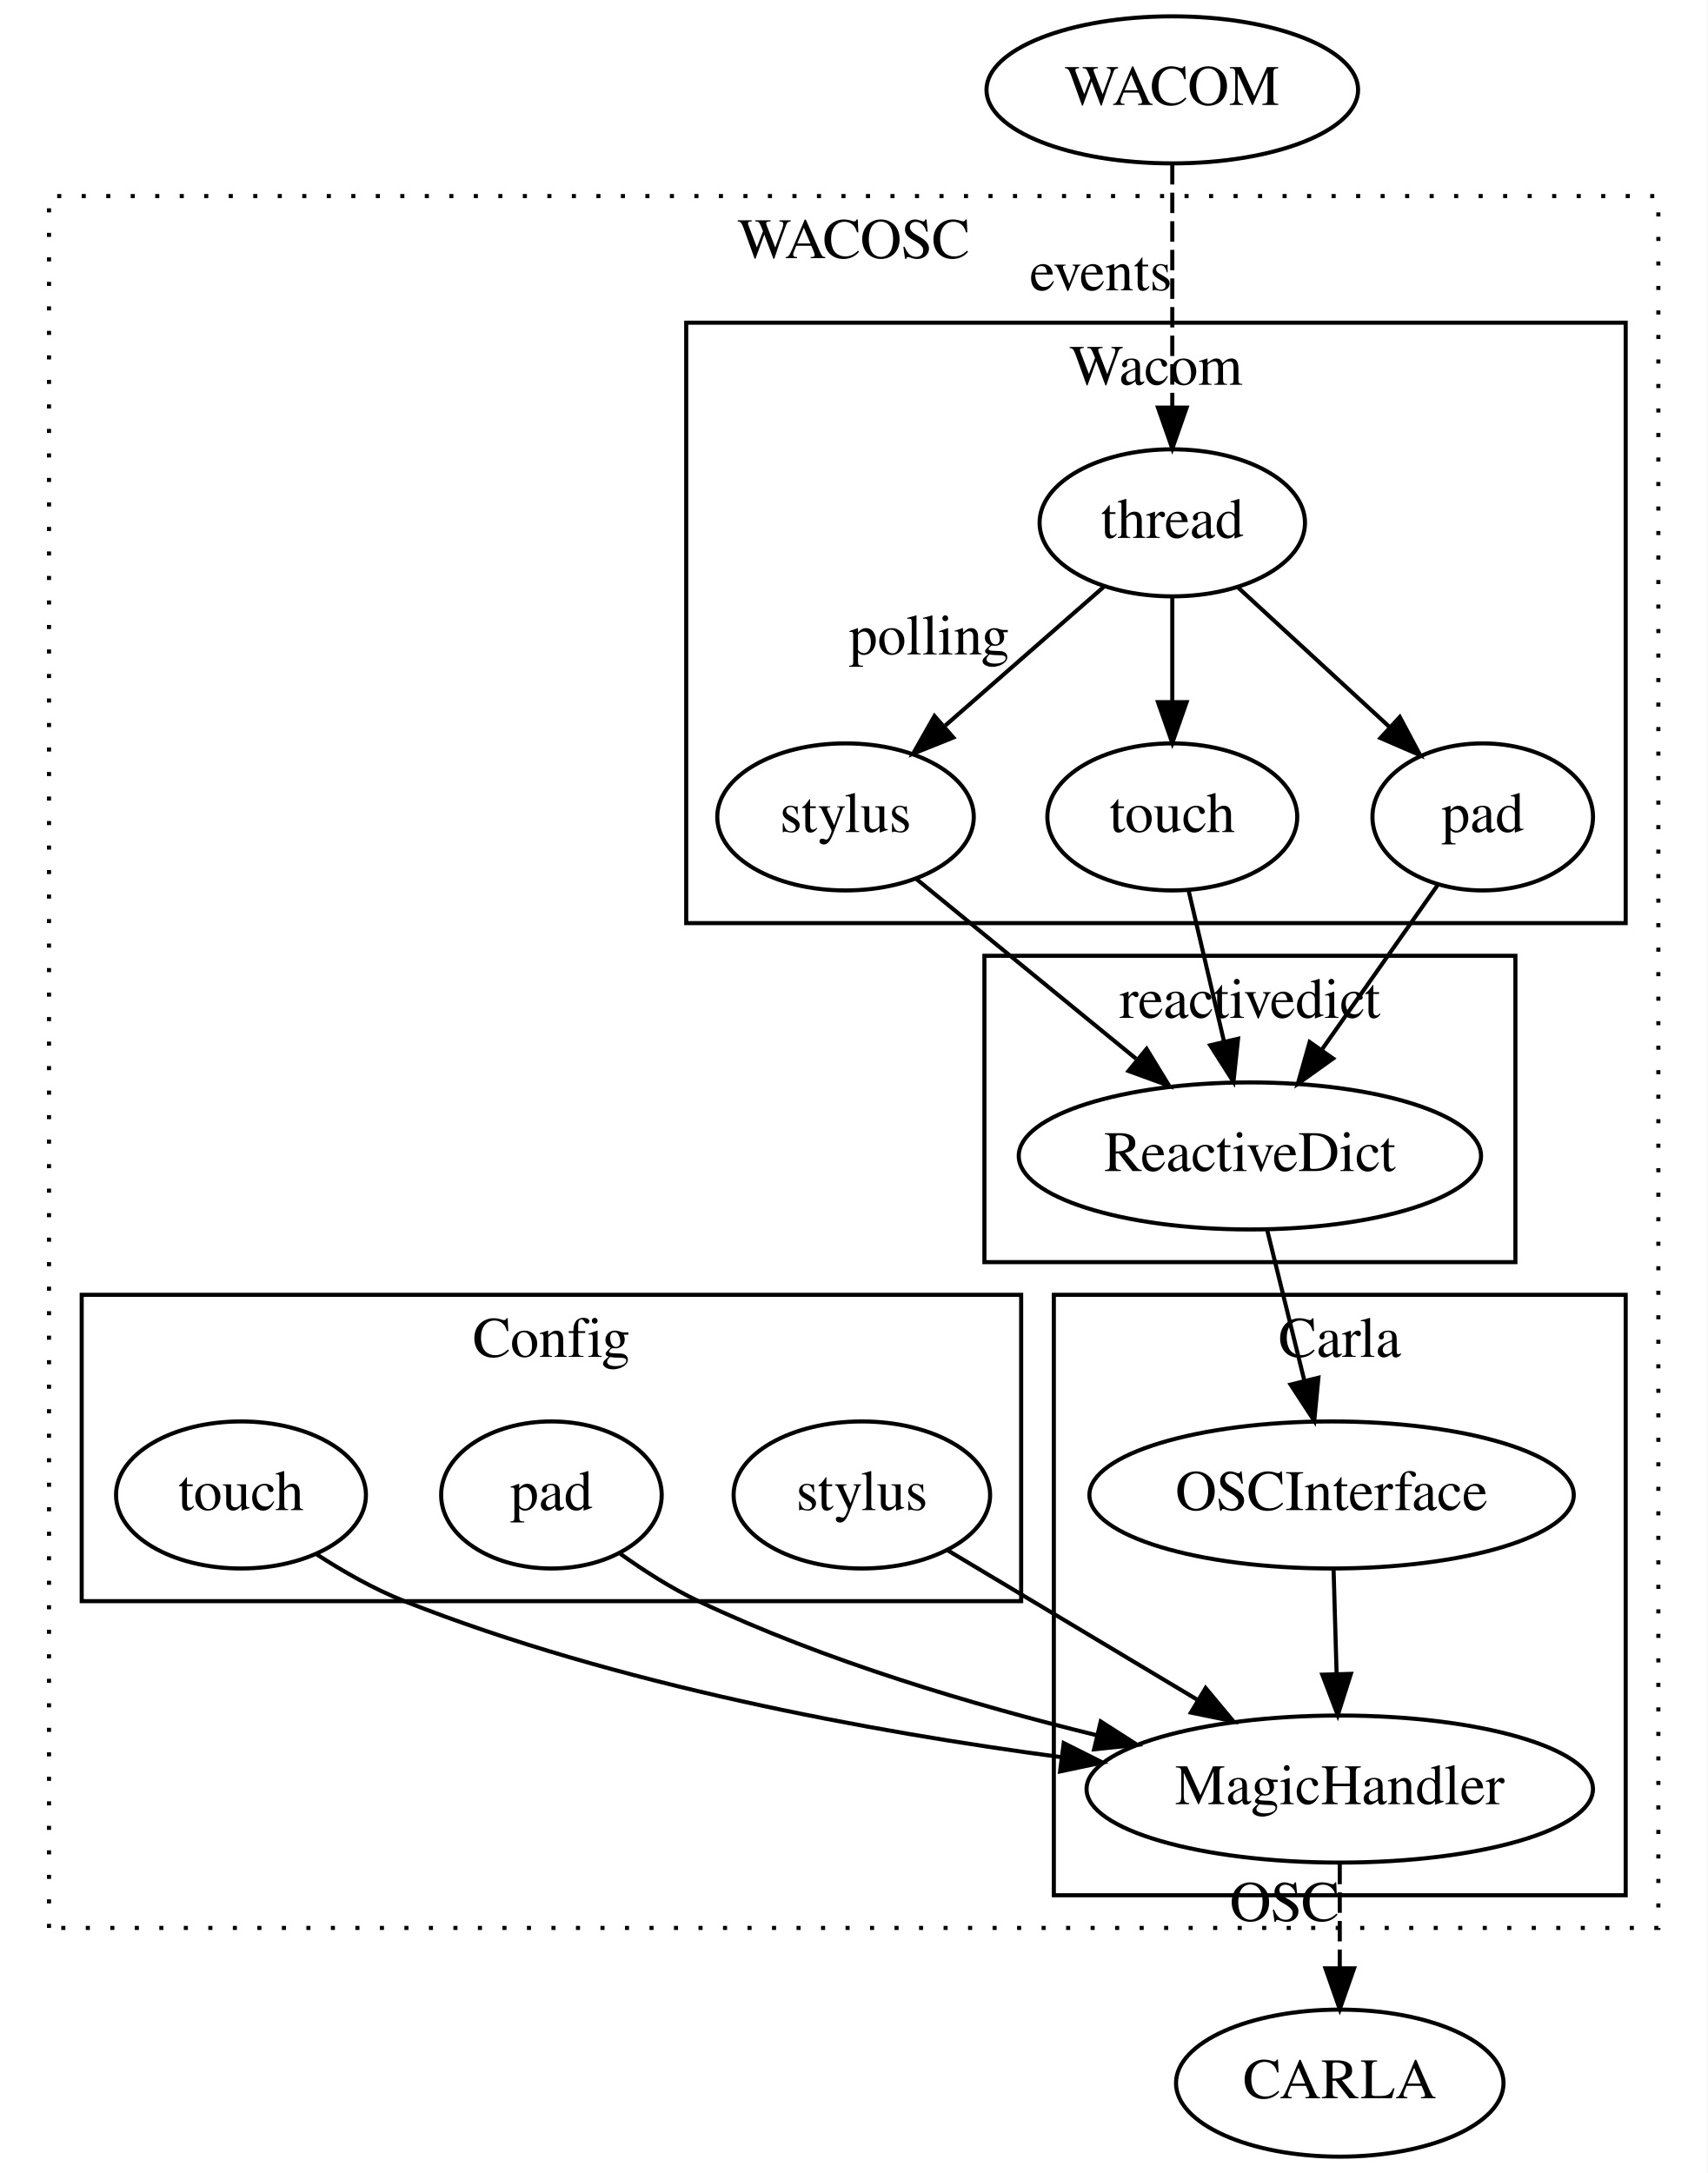
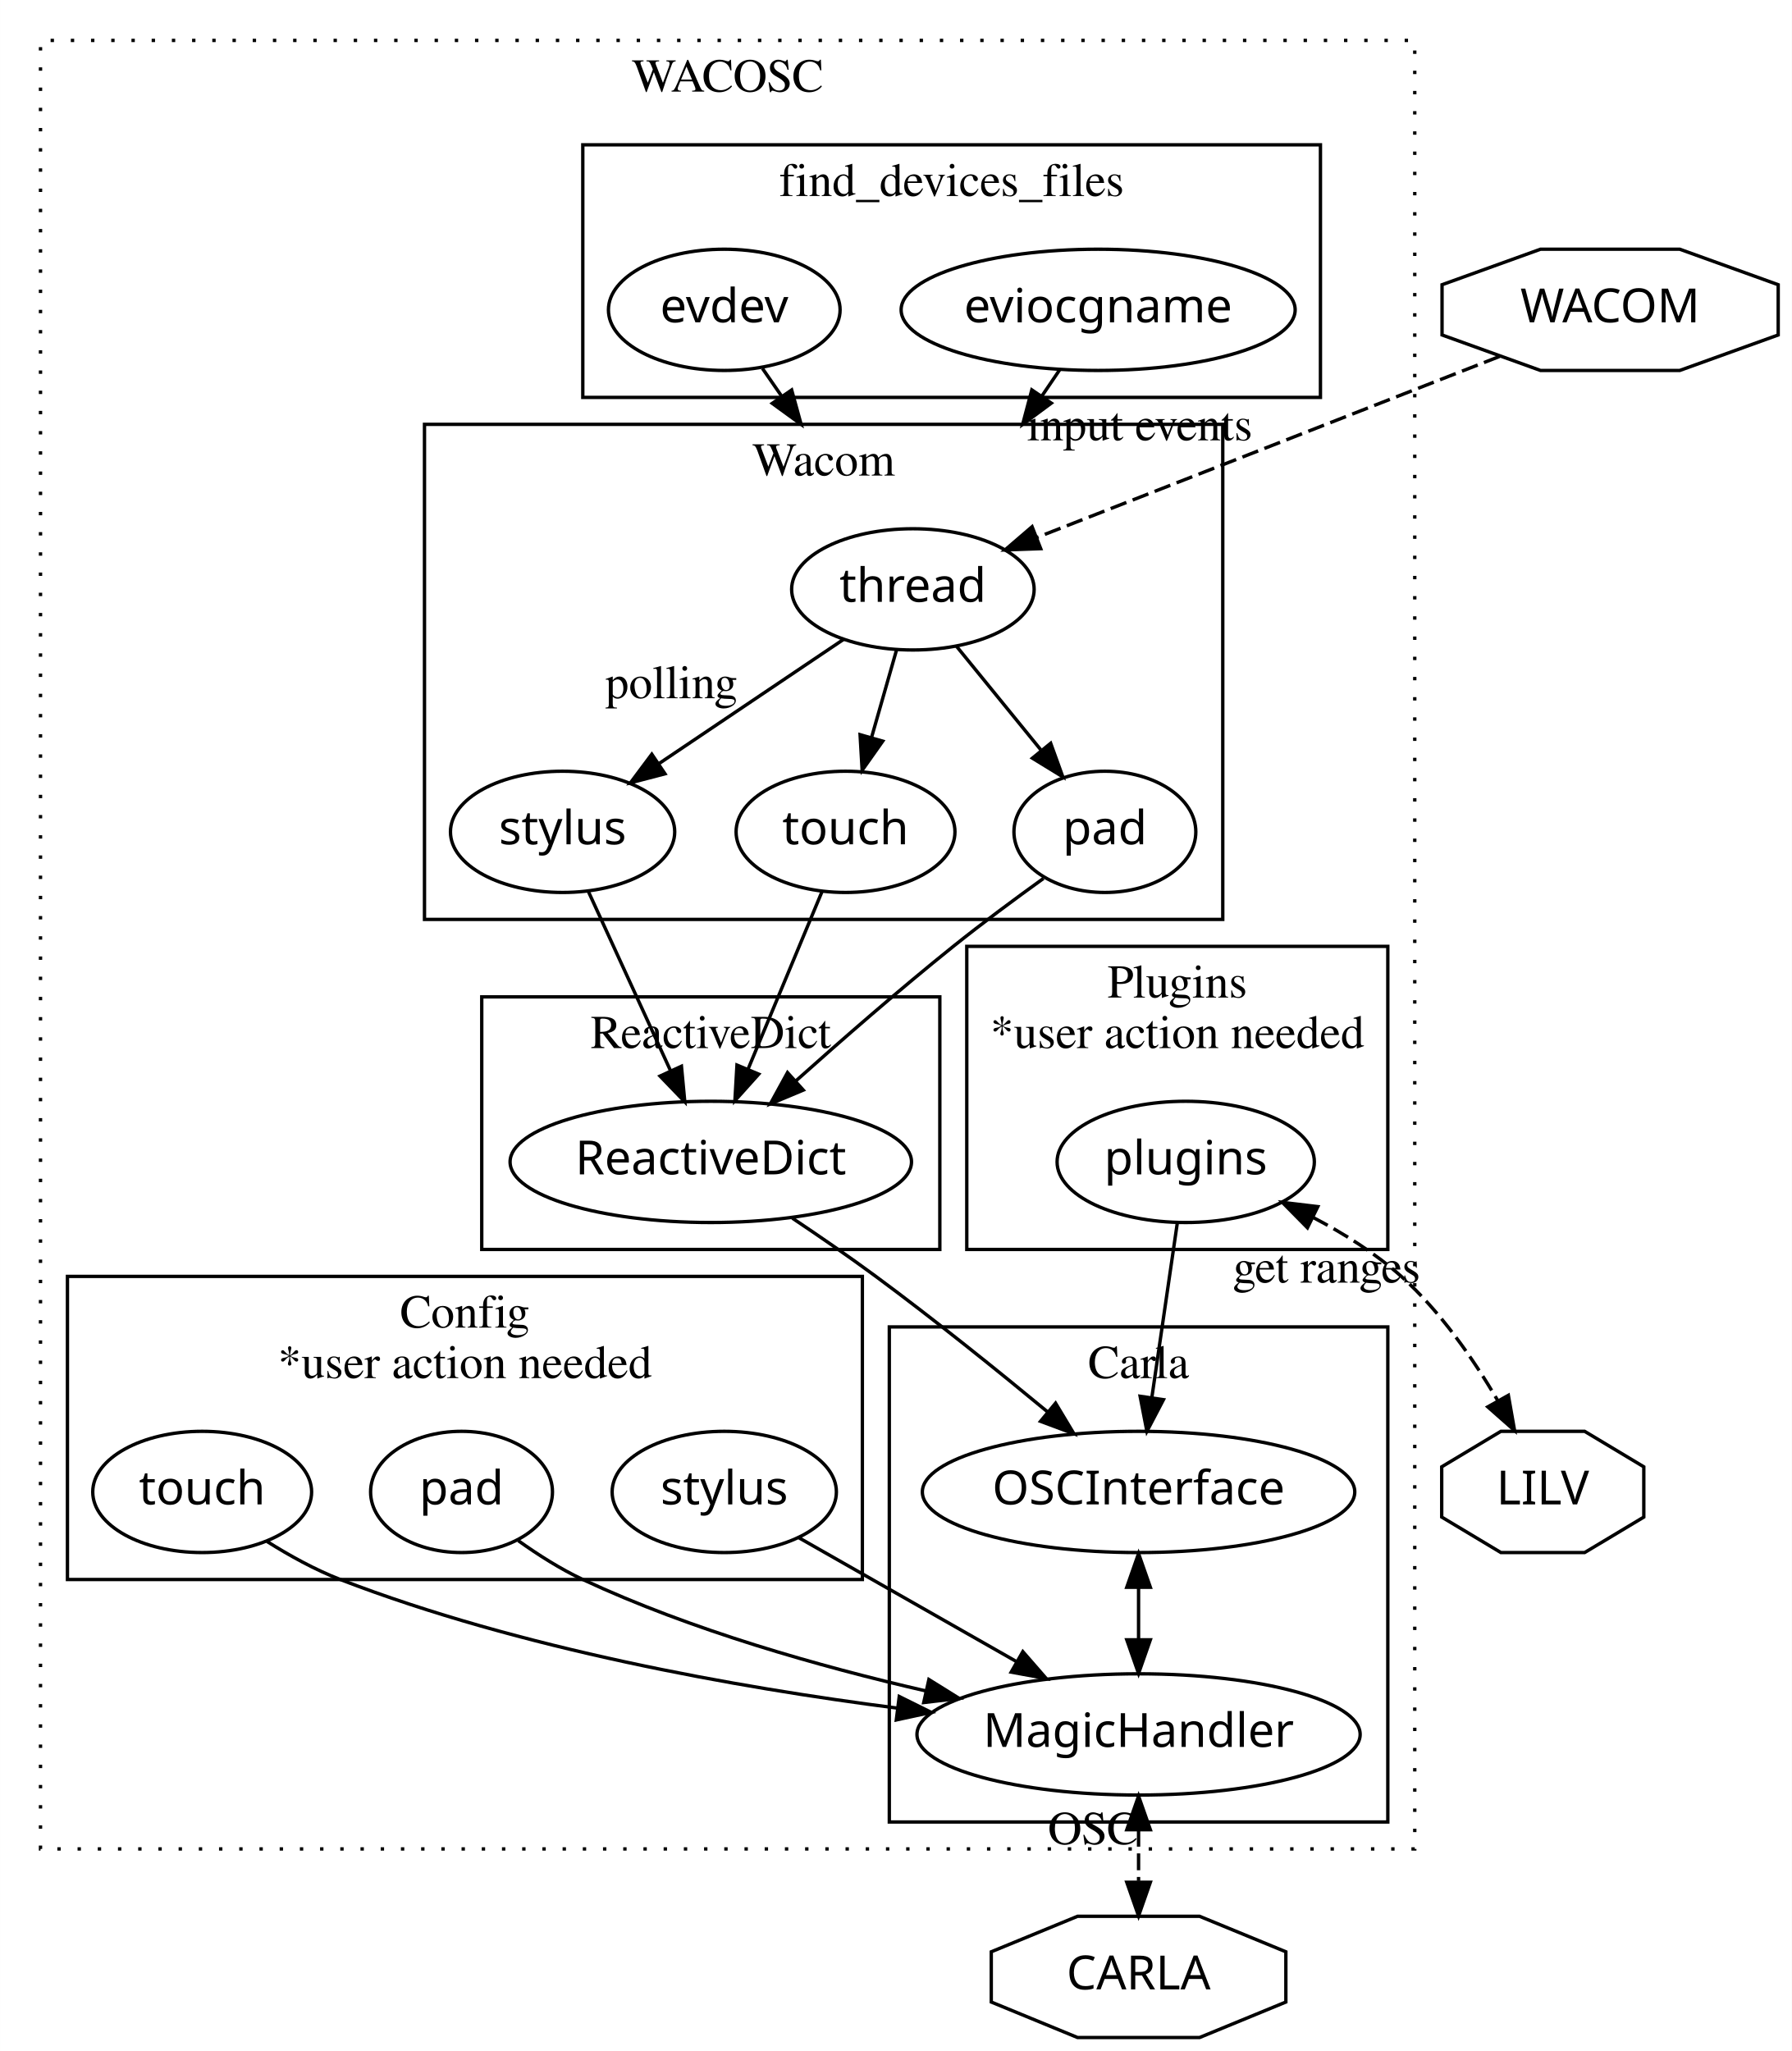
- <svg xmlns="http://www.w3.org/2000/svg" width="418pt" height="532pt" viewBox="0.00 0.00 418.00 532.00">
-   <g id="graph0" class="graph" transform="scale(1 1) rotate(0) translate(4 528)">
-     <polygon fill="white" stroke="transparent" points="-4,4 -4,-528 414,-528 414,4 -4,4" />
+ <svg xmlns="http://www.w3.org/2000/svg" width="532pt" height="609pt" viewBox="0.00 0.00 531.95 609.00">
+   <g id="graph0" class="graph" transform="scale(1 1) rotate(0) translate(4 605)">
+     <polygon fill="white" stroke="transparent" points="-4,4 -4,-605 527.95,-605 527.95,4 -4,4" />
    <g id="clust1" class="cluster">
-       <polygon fill="none" stroke="black" stroke-dasharray="1,5" points="8,-56 8,-480 402,-480 402,-56 8,-56" />
-       <text text-anchor="middle" x="205" y="-464.8" font-family="Times,serif" font-size="14.00">WACOSC</text>
+       <polygon fill="none" stroke="black" stroke-dasharray="1,5" points="8,-56 8,-593 416,-593 416,-56 8,-56" />
+       <text text-anchor="middle" x="212" y="-577.8" font-family="Times,serif" font-size="14.00">WACOSC</text>
    </g>
    <g id="clust2" class="cluster">
-       <polygon fill="none" stroke="black" points="254,-64 254,-211 394,-211 394,-64 254,-64" />
-       <text text-anchor="middle" x="324" y="-195.8" font-family="Times,serif" font-size="14.00">Carla</text>
+       <polygon fill="none" stroke="black" points="169,-487 169,-562 388,-562 388,-487 169,-487" />
+       <text text-anchor="middle" x="278.5" y="-546.8" font-family="Times,serif" font-size="14.00">find_devices_files</text>
    </g>
    <g id="clust3" class="cluster">
-       <polygon fill="none" stroke="black" points="164,-302 164,-449 394,-449 394,-302 164,-302" />
-       <text text-anchor="middle" x="279" y="-433.8" font-family="Times,serif" font-size="14.00">Wacom</text>
+       <polygon fill="none" stroke="black" points="260,-64 260,-211 408,-211 408,-64 260,-64" />
+       <text text-anchor="middle" x="334" y="-195.8" font-family="Times,serif" font-size="14.00">Carla</text>
    </g>
    <g id="clust4" class="cluster">
-       <polygon fill="none" stroke="black" points="237,-219 237,-294 367,-294 367,-219 237,-219" />
-       <text text-anchor="middle" x="302" y="-278.8" font-family="Times,serif" font-size="14.00">reactivedict</text>
+       <polygon fill="none" stroke="black" points="122,-332 122,-479 359,-479 359,-332 122,-332" />
+       <text text-anchor="middle" x="240.5" y="-463.8" font-family="Times,serif" font-size="14.00">Wacom</text>
    </g>
    <g id="clust5" class="cluster">
-       <polygon fill="none" stroke="black" points="16,-136 16,-211 246,-211 246,-136 16,-136" />
-       <text text-anchor="middle" x="131" y="-195.8" font-family="Times,serif" font-size="14.00">Config</text>
+       <polygon fill="none" stroke="black" points="139,-234 139,-309 275,-309 275,-234 139,-234" />
+       <text text-anchor="middle" x="207" y="-293.8" font-family="Times,serif" font-size="14.00">ReactiveDict</text>
+     </g>
+     <g id="clust6" class="cluster">
+       <polygon fill="none" stroke="black" points="283,-234 283,-324 408,-324 408,-234 283,-234" />
+       <text text-anchor="middle" x="345.5" y="-308.8" font-family="Times,serif" font-size="14.00">Plugins</text>
+       <text text-anchor="middle" x="345.5" y="-293.8" font-family="Times,serif" font-size="14.00">*user action needed</text>
+     </g>
+     <g id="clust7" class="cluster">
+       <polygon fill="none" stroke="black" points="16,-136 16,-226 252,-226 252,-136 16,-136" />
+       <text text-anchor="middle" x="134" y="-210.8" font-family="Times,serif" font-size="14.00">Config</text>
+       <text text-anchor="middle" x="134" y="-195.8" font-family="Times,serif" font-size="14.00">*user action needed</text>
    </g>
    <g id="node1" class="node">
-       <ellipse fill="none" stroke="black" cx="322" cy="-162" rx="59.29" ry="18" />
-       <text text-anchor="middle" x="322" y="-158.3" font-family="Times,serif" font-size="14.00">OSCInterface</text>
+       <ellipse fill="none" stroke="black" cx="322" cy="-513" rx="58.49" ry="18" />
+       <text text-anchor="middle" x="322" y="-509.3" font-family="Handlee" font-size="14.00">eviocgname</text>
+     </g>
+     <g id="node8" class="node">
+       <ellipse fill="none" stroke="black" cx="267" cy="-430" rx="36" ry="18" />
+       <text text-anchor="middle" x="267" y="-426.3" font-family="Handlee" font-size="14.00">thread</text>
+     </g>
+     <g id="edge1" class="edge">
+       <path fill="none" stroke="black" d="M310.6,-495.22C308.95,-492.78 307.18,-490.17 305.33,-487.45" />
+       <polygon fill="black" stroke="black" points="308.1,-485.3 299.59,-479 302.31,-489.23 308.1,-485.3" />
    </g>
    <g id="node2" class="node">
-       <ellipse fill="none" stroke="black" cx="324" cy="-90" rx="61.99" ry="18" />
-       <text text-anchor="middle" x="324" y="-86.3" font-family="Times,serif" font-size="14.00">MagicHandler</text>
+       <ellipse fill="none" stroke="black" cx="211" cy="-513" rx="34.39" ry="18" />
+       <text text-anchor="middle" x="211" y="-509.3" font-family="Handlee" font-size="14.00">evdev</text>
+     </g>
+     <g id="edge2" class="edge">
+       <path fill="none" stroke="black" d="M222.33,-495.61C224.1,-493.05 226.01,-490.29 228,-487.41" />
+       <polygon fill="black" stroke="black" points="231.01,-489.21 233.82,-479 225.25,-485.23 231.01,-489.21" />
+     </g>
+     <g id="node3" class="node">
+       <ellipse fill="none" stroke="black" cx="334" cy="-162" rx="64.19" ry="18" />
+       <text text-anchor="middle" x="334" y="-158.3" font-family="Handlee" font-size="14.00">OSCInterface</text>
+     </g>
+     <g id="node4" class="node">
+       <ellipse fill="none" stroke="black" cx="334" cy="-90" rx="65.79" ry="18" />
+       <text text-anchor="middle" x="334" y="-86.3" font-family="Handlee" font-size="14.00">MagicHandler</text>
+     </g>
+     <g id="edge11" class="edge">
+       <path fill="none" stroke="black" d="M334,-133.67C334,-128.69 334,-123.49 334,-118.51" />
+       <polygon fill="black" stroke="black" points="330.5,-133.7 334,-143.7 337.5,-133.7 330.5,-133.7" />
+       <polygon fill="black" stroke="black" points="337.5,-118.1 334,-108.1 330.5,-118.1 337.5,-118.1" />
+     </g>
+     <g id="node14" class="node">
+       <polygon fill="none" stroke="black" points="377.73,-10.54 377.73,-25.46 352.11,-36 315.89,-36 290.27,-25.46 290.27,-10.54 315.89,0 352.11,0 377.73,-10.54" />
+       <text text-anchor="middle" x="334" y="-14.3" font-family="Handlee" font-size="14.00">CARLA</text>
+     </g>
+     <g id="edge15" class="edge">
+       <path fill="none" stroke="black" stroke-dasharray="5,2" d="M334,-61.67C334,-56.69 334,-51.49 334,-46.51" />
+       <polygon fill="black" stroke="black" points="330.5,-61.7 334,-71.7 337.5,-61.7 330.5,-61.7" />
+       <polygon fill="black" stroke="black" points="337.5,-46.1 334,-36.1 330.5,-46.1 337.5,-46.1" />
+       <text text-anchor="middle" x="320.5" y="-57.41" font-family="Times,serif" font-size="14.00">OSC</text>
+     </g>
+     <g id="node5" class="node">
+       <ellipse fill="none" stroke="black" cx="163" cy="-358" rx="33.29" ry="18" />
+       <text text-anchor="middle" x="163" y="-354.3" font-family="Handlee" font-size="14.00">stylus</text>
+     </g>
+     <g id="node9" class="node">
+       <ellipse fill="none" stroke="black" cx="207" cy="-260" rx="59.59" ry="18" />
+       <text text-anchor="middle" x="207" y="-256.3" font-family="Handlee" font-size="14.00">ReactiveDict</text>
+     </g>
+     <g id="edge6" class="edge">
+       <path fill="none" stroke="black" d="M170.66,-340.28C177.37,-325.64 187.23,-304.12 194.99,-287.2" />
+       <polygon fill="black" stroke="black" points="198.29,-288.4 199.28,-277.85 191.93,-285.48 198.29,-288.4" />
+     </g>
+     <g id="node6" class="node">
+       <ellipse fill="none" stroke="black" cx="247" cy="-358" rx="32.49" ry="18" />
+       <text text-anchor="middle" x="247" y="-354.3" font-family="Handlee" font-size="14.00">touch</text>
    </g>
    <g id="edge8" class="edge">
-       <path fill="none" stroke="black" d="M322.49,-143.7C322.71,-135.98 322.98,-126.71 323.23,-118.11" />
-       <polygon fill="black" stroke="black" points="326.72,-118.2 323.51,-108.1 319.73,-118 326.72,-118.2" />
+       <path fill="none" stroke="black" d="M240.03,-340.28C233.97,-325.73 225.08,-304.39 218.05,-287.51" />
+       <polygon fill="black" stroke="black" points="221.23,-286.06 214.16,-278.18 214.77,-288.75 221.23,-286.06" />
+     </g>
+     <g id="node7" class="node">
+       <ellipse fill="none" stroke="black" cx="324" cy="-358" rx="27" ry="18" />
+       <text text-anchor="middle" x="324" y="-354.3" font-family="Handlee" font-size="14.00">pad</text>
+     </g>
+     <g id="edge7" class="edge">
+       <path fill="none" stroke="black" d="M305.78,-344.18C297.48,-338.21 287.62,-330.91 279,-324 263.08,-311.23 245.85,-296.21 232.24,-284.03" />
+       <polygon fill="black" stroke="black" points="234.46,-281.32 224.68,-277.23 229.78,-286.52 234.46,-281.32" />
+     </g>
+     <g id="edge3" class="edge">
+       <path fill="none" stroke="black" d="M246.45,-415.17C230.83,-404.65 209.13,-390.05 191.77,-378.37" />
+       <polygon fill="black" stroke="black" points="193.4,-375.24 183.15,-372.56 189.49,-381.05 193.4,-375.24" />
+       <text text-anchor="middle" x="195.33" y="-397.68" font-family="Times,serif" font-size="14.00">polling</text>
+     </g>
+     <g id="edge5" class="edge">
+       <path fill="none" stroke="black" d="M262.16,-412.05C259.93,-404.26 257.23,-394.82 254.74,-386.08" />
+       <polygon fill="black" stroke="black" points="258.05,-384.93 251.94,-376.28 251.32,-386.85 258.05,-384.93" />
+     </g>
+     <g id="edge4" class="edge">
+       <path fill="none" stroke="black" d="M279.93,-413.12C287.32,-404.04 296.73,-392.49 304.95,-382.39" />
+       <polygon fill="black" stroke="black" points="307.91,-384.3 311.51,-374.34 302.48,-379.88 307.91,-384.3" />
+     </g>
+     <g id="edge9" class="edge">
+       <path fill="none" stroke="black" d="M231.21,-243.3C239.21,-237.95 248.08,-231.85 256,-226 273.37,-213.17 292.22,-197.99 307.03,-185.74" />
+       <polygon fill="black" stroke="black" points="309.36,-188.36 314.82,-179.27 304.89,-182.97 309.36,-188.36" />
+     </g>
+     <g id="node10" class="node">
+       <ellipse fill="none" stroke="black" cx="348" cy="-260" rx="38.19" ry="18" />
+       <text text-anchor="middle" x="348" y="-256.3" font-family="Handlee" font-size="14.00">plugins</text>
+     </g>
+     <g id="edge10" class="edge">
+       <path fill="none" stroke="black" d="M345.5,-241.84C343.41,-227.5 340.39,-206.81 337.97,-190.22" />
+       <polygon fill="black" stroke="black" points="341.39,-189.4 336.48,-180.01 334.46,-190.41 341.39,-189.4" />
+     </g>
+     <g id="node16" class="node">
+       <polygon fill="none" stroke="black" points="484,-154.54 484,-169.46 466.43,-180 441.57,-180 424,-169.46 424,-154.54 441.57,-144 466.43,-144 484,-154.54" />
+       <text text-anchor="middle" x="454" y="-158.3" font-family="Handlee" font-size="14.00">LILV</text>
+     </g>
+     <g id="edge17" class="edge">
+       <path fill="none" stroke="black" stroke-dasharray="5,2" d="M385.75,-243.54C394.93,-238.74 404.31,-232.87 412,-226 423.56,-215.67 433.38,-201.48 440.61,-189.19" />
+       <polygon fill="black" stroke="black" points="384.14,-240.44 376.7,-247.98 387.22,-246.72 384.14,-240.44" />
+       <polygon fill="black" stroke="black" points="443.79,-190.69 445.63,-180.25 437.68,-187.26 443.79,-190.69" />
+       <text text-anchor="middle" x="389.8" y="-224.16" font-family="Times,serif" font-size="14.00">get ranges</text>
    </g>
    <g id="node11" class="node">
-       <ellipse fill="none" stroke="black" cx="324" cy="-18" rx="40.09" ry="18" />
-       <text text-anchor="middle" x="324" y="-14.3" font-family="Times,serif" font-size="14.00">CARLA</text>
+       <ellipse fill="none" stroke="black" cx="211" cy="-162" rx="33.29" ry="18" />
+       <text text-anchor="middle" x="211" y="-158.3" font-family="Handlee" font-size="14.00">stylus</text>
    </g>
    <g id="edge12" class="edge">
-       <path fill="none" stroke="black" stroke-dasharray="5,2" d="M324,-71.7C324,-63.98 324,-54.71 324,-46.11" />
-       <polygon fill="black" stroke="black" points="327.5,-46.1 324,-36.1 320.5,-46.1 327.5,-46.1" />
-       <text text-anchor="middle" x="310.5" y="-57.69" font-family="Times,serif" font-size="14.00">OSC</text>
-     </g>
-     <g id="node3" class="node">
-       <ellipse fill="none" stroke="black" cx="203" cy="-328" rx="31.4" ry="18" />
-       <text text-anchor="middle" x="203" y="-324.3" font-family="Times,serif" font-size="14.00">stylus</text>
-     </g>
-     <g id="node7" class="node">
-       <ellipse fill="none" stroke="black" cx="302" cy="-245" rx="56.59" ry="18" />
-       <text text-anchor="middle" x="302" y="-241.3" font-family="Times,serif" font-size="14.00">ReactiveDict</text>
-     </g>
-     <g id="edge4" class="edge">
-       <path fill="none" stroke="black" d="M220.24,-312.89C235.1,-300.74 256.82,-282.97 274.13,-268.8" />
-       <polygon fill="black" stroke="black" points="276.71,-271.21 282.23,-262.17 272.28,-265.8 276.71,-271.21" />
-     </g>
-     <g id="node4" class="node">
-       <ellipse fill="none" stroke="black" cx="283" cy="-328" rx="30.59" ry="18" />
-       <text text-anchor="middle" x="283" y="-324.3" font-family="Times,serif" font-size="14.00">touch</text>
-     </g>
-     <g id="edge6" class="edge">
-       <path fill="none" stroke="black" d="M287.03,-309.82C289.52,-299.19 292.78,-285.31 295.62,-273.2" />
-       <polygon fill="black" stroke="black" points="299.1,-273.69 297.98,-263.15 292.29,-272.09 299.1,-273.69" />
-     </g>
-     <g id="node5" class="node">
-       <ellipse fill="none" stroke="black" cx="359" cy="-328" rx="27" ry="18" />
-       <text text-anchor="middle" x="359" y="-324.3" font-family="Times,serif" font-size="14.00">pad</text>
-     </g>
-     <g id="edge5" class="edge">
-       <path fill="none" stroke="black" d="M348.01,-311.38C339.94,-299.92 328.82,-284.11 319.53,-270.91" />
-       <polygon fill="black" stroke="black" points="322.36,-268.85 313.74,-262.69 316.63,-272.88 322.36,-268.85" />
-     </g>
-     <g id="node6" class="node">
-       <ellipse fill="none" stroke="black" cx="283" cy="-400" rx="32.49" ry="18" />
-       <text text-anchor="middle" x="283" y="-396.3" font-family="Times,serif" font-size="14.00">thread</text>
-     </g>
-     <g id="edge1" class="edge">
-       <path fill="none" stroke="black" d="M266.42,-384.5C255.16,-374.64 240.07,-361.44 227.44,-350.38" />
-       <polygon fill="black" stroke="black" points="229.39,-347.44 219.55,-343.49 224.78,-352.7 229.39,-347.44" />
-       <text text-anchor="middle" x="223.49" y="-367.79" font-family="Times,serif" font-size="14.00">polling</text>
-     </g>
-     <g id="edge3" class="edge">
-       <path fill="none" stroke="black" d="M283,-381.7C283,-373.98 283,-364.71 283,-356.11" />
-       <polygon fill="black" stroke="black" points="286.5,-356.1 283,-346.1 279.5,-356.1 286.5,-356.1" />
-     </g>
-     <g id="edge2" class="edge">
-       <path fill="none" stroke="black" d="M299.12,-384.15C309.91,-374.21 324.28,-360.98 336.24,-349.97" />
-       <polygon fill="black" stroke="black" points="338.7,-352.46 343.68,-343.11 333.96,-347.31 338.7,-352.46" />
-     </g>
-     <g id="edge7" class="edge">
-       <path fill="none" stroke="black" d="M306.24,-226.82C308.87,-216.19 312.29,-202.31 315.28,-190.2" />
-       <polygon fill="black" stroke="black" points="318.77,-190.7 317.76,-180.15 311.97,-189.02 318.77,-190.7" />
-     </g>
-     <g id="node8" class="node">
-       <ellipse fill="none" stroke="black" cx="207" cy="-162" rx="31.4" ry="18" />
-       <text text-anchor="middle" x="207" y="-158.3" font-family="Times,serif" font-size="14.00">stylus</text>
-     </g>
-     <g id="edge9" class="edge">
-       <path fill="none" stroke="black" d="M227.92,-148.49C244.9,-138.32 269.22,-123.77 289.14,-111.86" />
-       <polygon fill="black" stroke="black" points="291.16,-114.73 297.94,-106.59 287.56,-108.72 291.16,-114.73" />
-     </g>
-     <g id="node9" class="node">
-       <ellipse fill="none" stroke="black" cx="131" cy="-162" rx="27" ry="18" />
-       <text text-anchor="middle" x="131" y="-158.3" font-family="Times,serif" font-size="14.00">pad</text>
-     </g>
-     <g id="edge10" class="edge">
-       <path fill="none" stroke="black" d="M147.88,-147.58C153.69,-143.43 160.4,-139.13 167,-136 197.84,-121.37 234.4,-110.54 264.47,-103.18" />
-       <polygon fill="black" stroke="black" points="265.48,-106.54 274.4,-100.82 263.86,-99.73 265.48,-106.54" />
-     </g>
-     <g id="node10" class="node">
-       <ellipse fill="none" stroke="black" cx="55" cy="-162" rx="30.59" ry="18" />
-       <text text-anchor="middle" x="55" y="-158.3" font-family="Times,serif" font-size="14.00">touch</text>
-     </g>
-     <g id="edge11" class="edge">
-       <path fill="none" stroke="black" d="M73.37,-147.56C79.92,-143.3 87.54,-138.95 95,-136 146.96,-115.47 209.38,-104 255.92,-97.79" />
-       <polygon fill="black" stroke="black" points="256.42,-101.25 265.89,-96.5 255.53,-94.31 256.42,-101.25" />
+       <path fill="none" stroke="black" d="M232.99,-148.49C250.93,-138.28 276.64,-123.64 297.63,-111.7" />
+       <polygon fill="black" stroke="black" points="299.64,-114.58 306.6,-106.59 296.18,-108.5 299.64,-114.58" />
    </g>
    <g id="node12" class="node">
-       <ellipse fill="none" stroke="black" cx="283" cy="-506" rx="45.49" ry="18" />
-       <text text-anchor="middle" x="283" y="-502.3" font-family="Times,serif" font-size="14.00">WACOM</text>
+       <ellipse fill="none" stroke="black" cx="133" cy="-162" rx="27" ry="18" />
+       <text text-anchor="middle" x="133" y="-158.3" font-family="Handlee" font-size="14.00">pad</text>
    </g>
    <g id="edge13" class="edge">
-       <path fill="none" stroke="black" stroke-dasharray="5,2" d="M283,-487.83C283,-471.64 283,-447.13 283,-428.27" />
-       <polygon fill="black" stroke="black" points="286.5,-428.2 283,-418.2 279.5,-428.2 286.5,-428.2" />
-       <text text-anchor="middle" x="265.5" y="-456.92" font-family="Times,serif" font-size="14.00">events</text>
+       <path fill="none" stroke="black" d="M149.85,-147.53C155.66,-143.38 162.38,-139.09 169,-136 201.17,-120.99 239.28,-110.18 270.77,-102.93" />
+       <polygon fill="black" stroke="black" points="271.75,-106.3 280.74,-100.7 270.22,-99.47 271.75,-106.3" />
+     </g>
+     <g id="node13" class="node">
+       <ellipse fill="none" stroke="black" cx="56" cy="-162" rx="32.49" ry="18" />
+       <text text-anchor="middle" x="56" y="-158.3" font-family="Handlee" font-size="14.00">touch</text>
+     </g>
+     <g id="edge14" class="edge">
+       <path fill="none" stroke="black" d="M75.27,-147.28C81.9,-143.11 89.53,-138.88 97,-136 150.45,-115.41 214.44,-103.98 262.45,-97.8" />
+       <polygon fill="black" stroke="black" points="262.95,-101.26 272.44,-96.55 262.08,-94.31 262.95,-101.26" />
+     </g>
+     <g id="node15" class="node">
+       <polygon fill="none" stroke="black" points="523.9,-505.54 523.9,-520.46 494.67,-531 453.33,-531 424.1,-520.46 424.1,-505.54 453.33,-495 494.67,-495 523.9,-505.54" />
+       <text text-anchor="middle" x="474" y="-509.3" font-family="Handlee" font-size="14.00">WACOM</text>
+     </g>
+     <g id="edge16" class="edge">
+       <path fill="none" stroke="black" stroke-dasharray="5,2" d="M441.2,-499.17C403.79,-484.53 342.76,-460.65 303.77,-445.39" />
+       <polygon fill="black" stroke="black" points="304.95,-442.09 294.36,-441.71 302.39,-448.61 304.95,-442.09" />
+       <text text-anchor="middle" x="334.34" y="-474.26" font-family="Times,serif" font-size="14.00">input events</text>
    </g>
  </g>
</svg>
